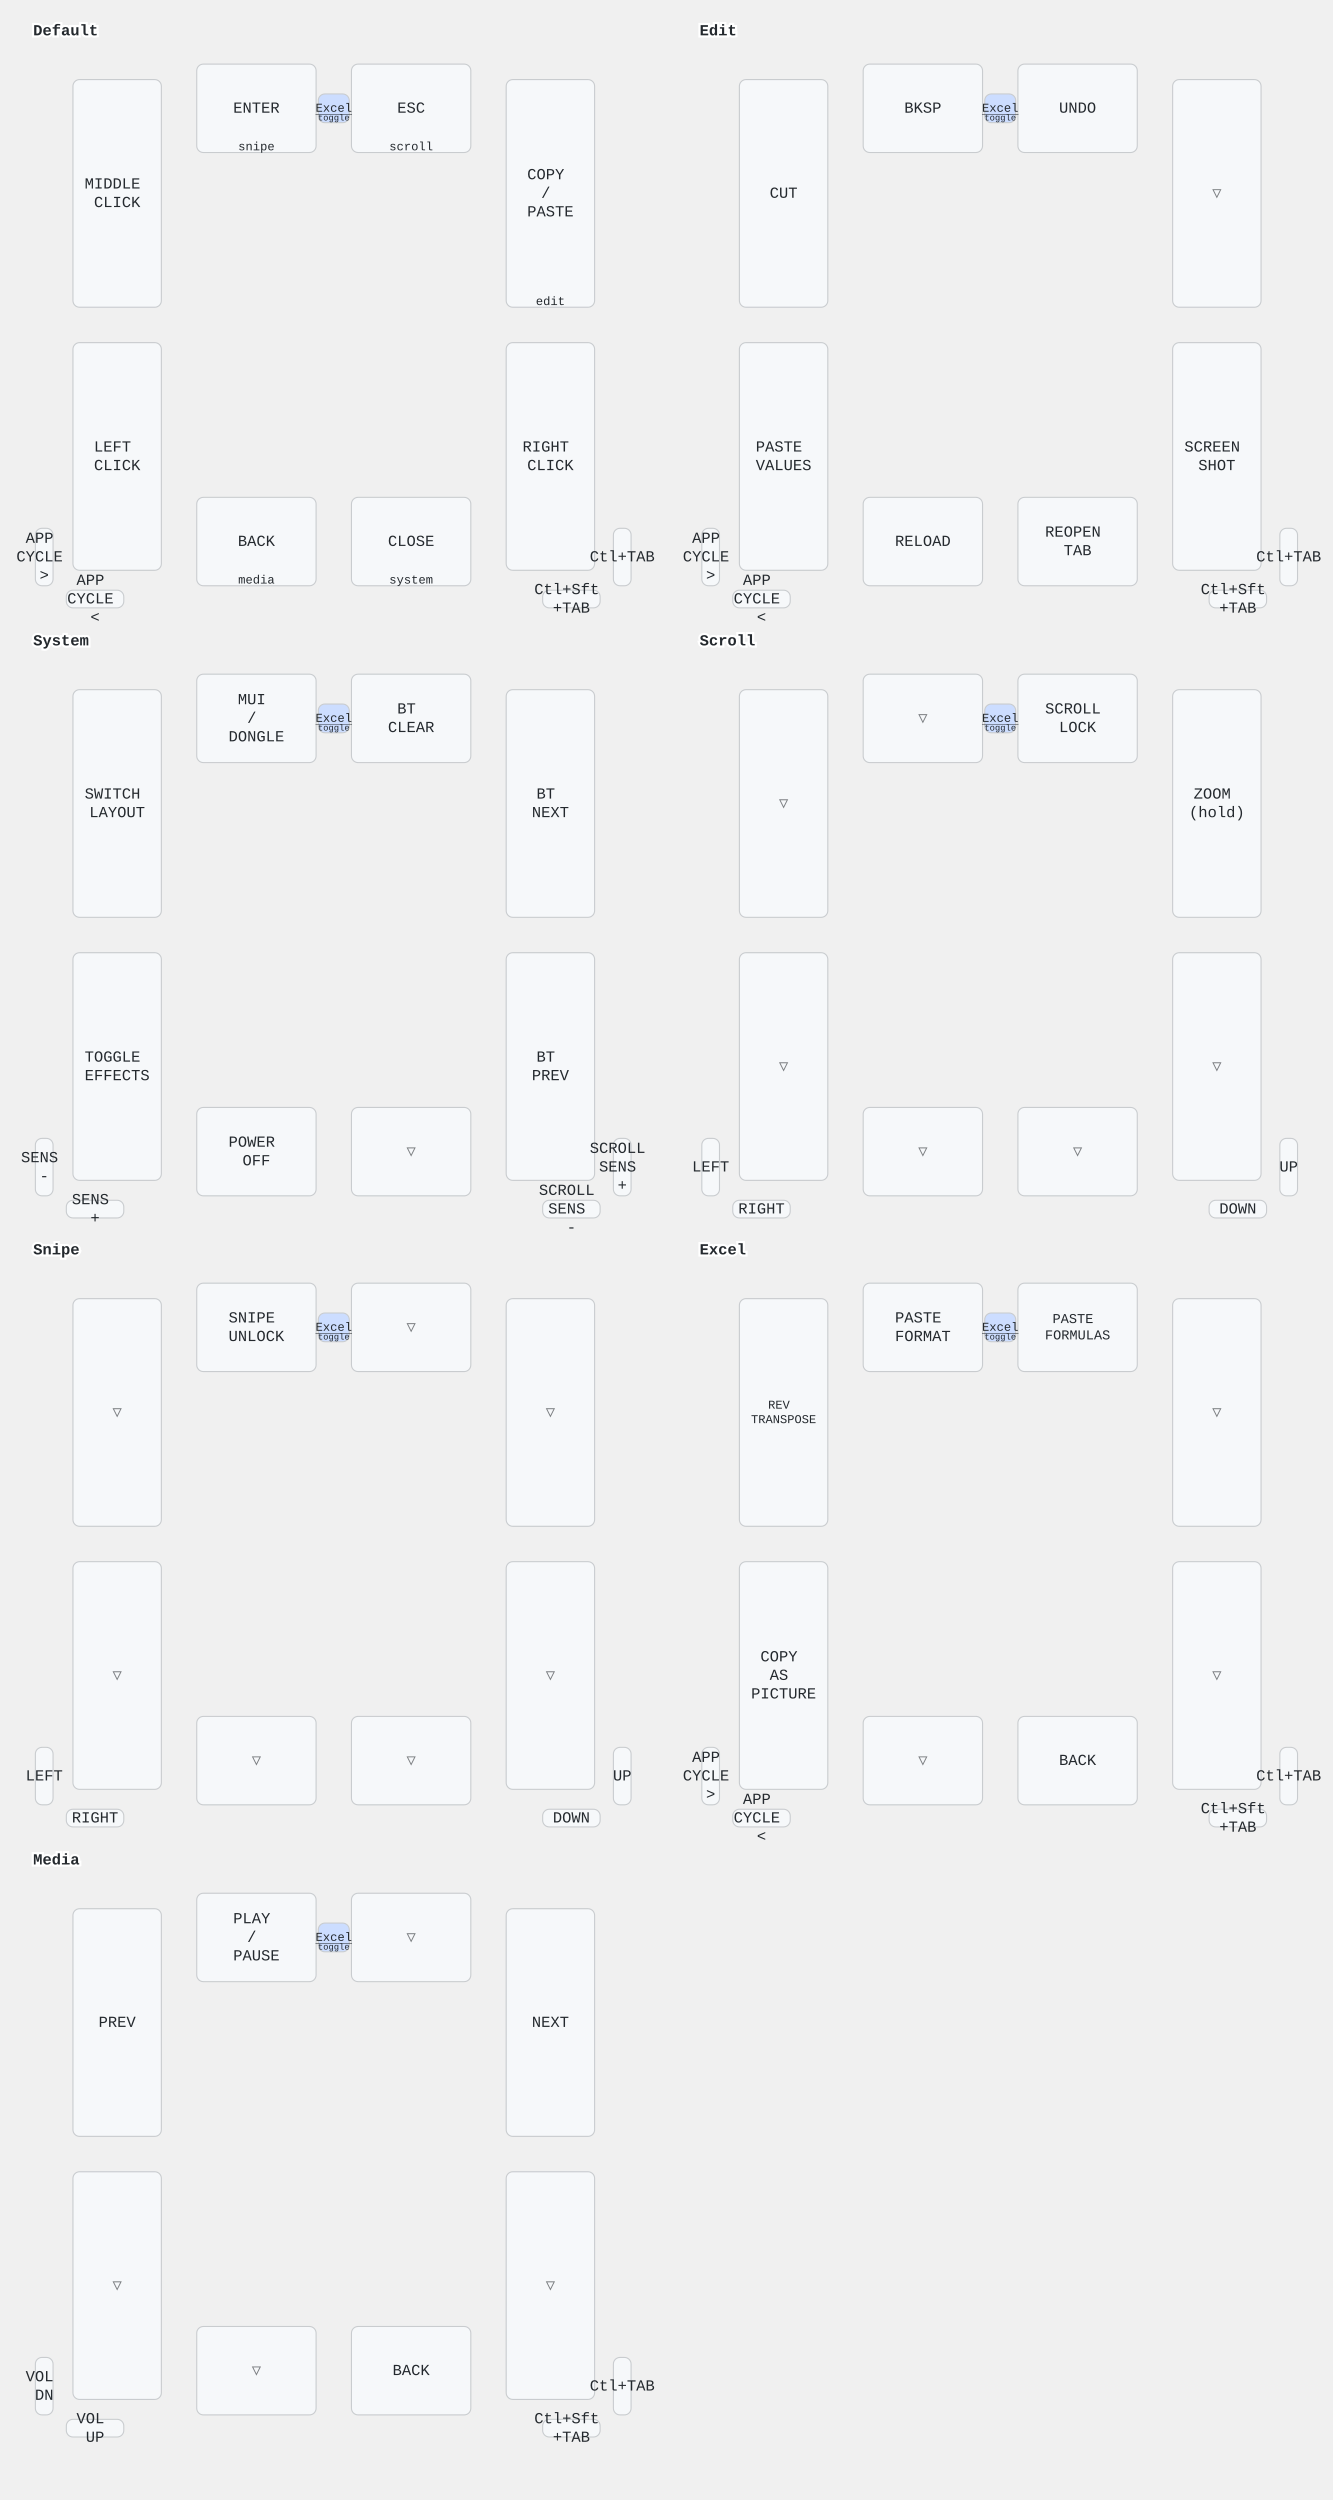
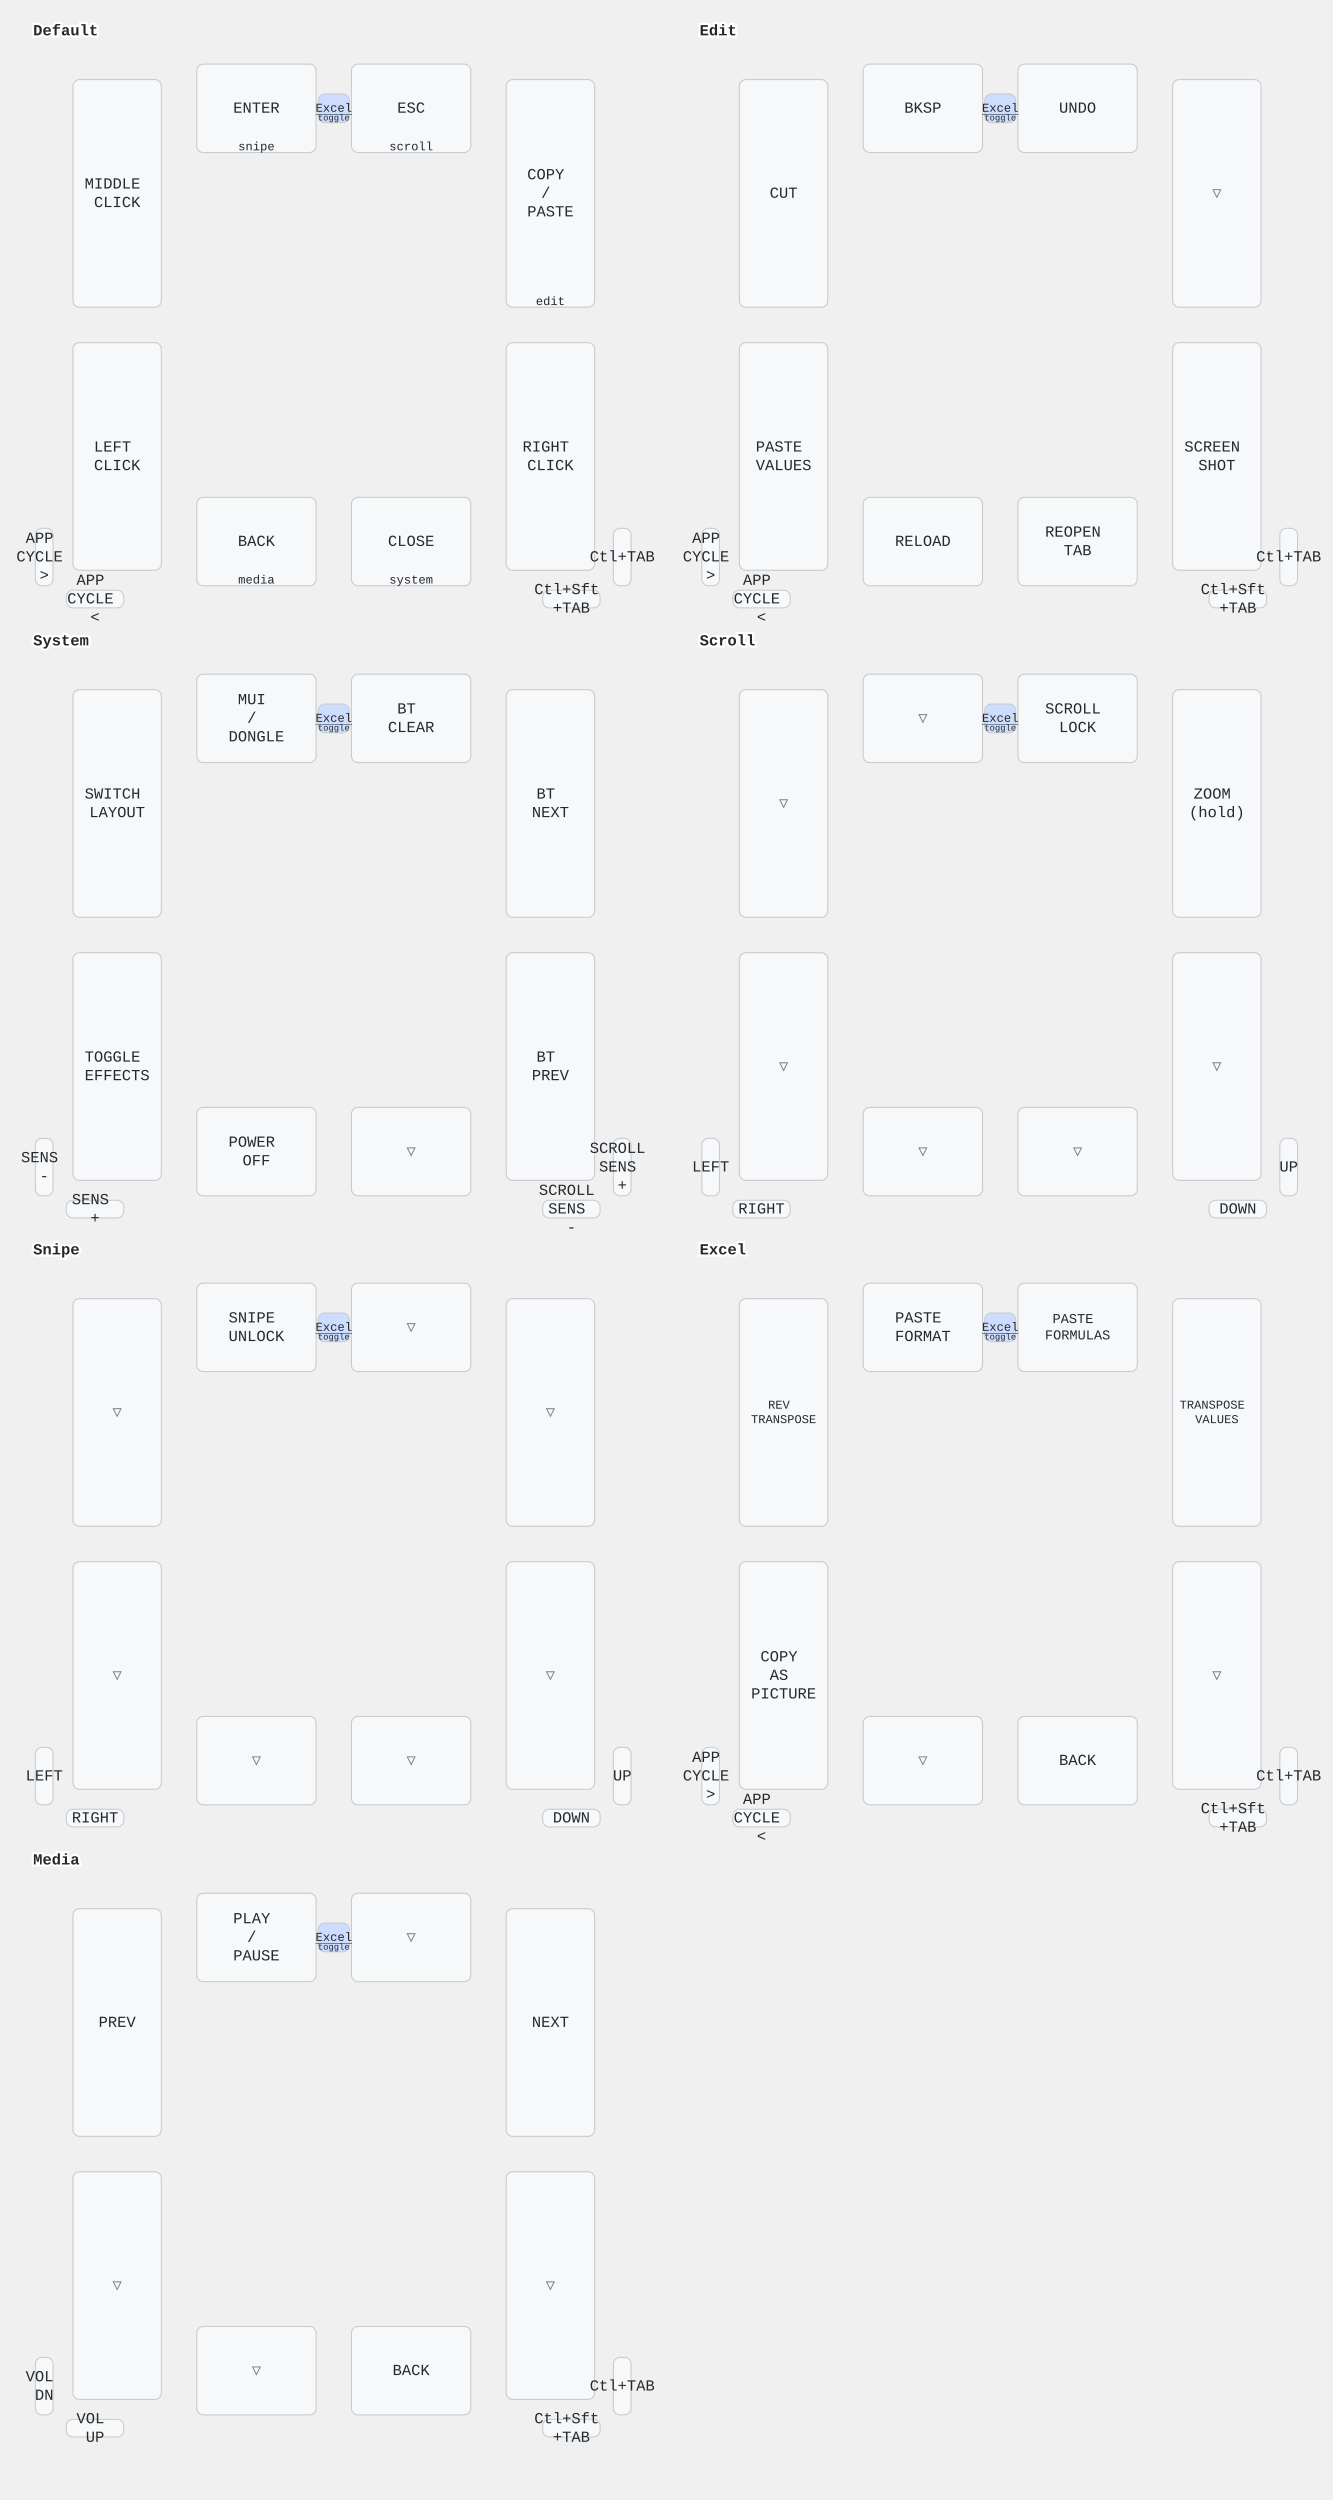
<svg xmlns="http://www.w3.org/2000/svg" width="1206" height="2262" viewBox="0 0 1206 2262" class="keymap">
  <style>/* inherit to force styles through use tags */
svg path {
    fill: inherit;
}

/* font and background color specifications */
svg.keymap {
    font-family: SFMono-Regular,Consolas,Liberation Mono,Menlo,monospace;
    font-size: 14px;
    font-kerning: normal;
    text-rendering: optimizeLegibility;
    fill: #24292e;
}

/* default key styling */
rect.key {
    fill: #f6f8fa;
}

rect.key, rect.combo {
    stroke: #c9cccf;
    stroke-width: 1;
}

/* default key side styling, only used is draw_key_sides is set */
rect.side {
    filter: brightness(90%);
}

/* color accent for combo boxes */
rect.combo, rect.combo-separate {
    fill: #cdf;
}

/* color accent for held keys */
rect.held, rect.combo.held {
    fill: #fdd;
}

/* color accent for ghost (optional) keys */
rect.ghost, rect.combo.ghost {
    stroke-dasharray: 4, 4;
    stroke-width: 2;
}

text {
    text-anchor: middle;
    dominant-baseline: middle;
}

/* styling for layer labels */
text.label {
    font-weight: bold;
    text-anchor: start;
    stroke: white;
    stroke-width: 4;
    paint-order: stroke;
}

/* styling for optional footer */
text.footer {
    text-anchor: end;
    dominant-baseline: auto;
    stroke: white;
    stroke-width: 4;
    paint-order: stroke;
}

/* styling for combo tap, and key non-tap label text */
text.combo, text.hold, text.shifted, text.left, text.right, text.tl, text.tr, text.bl, text.br {
    font-size: 11px;
}

text.hold, text.bl, text.br {
    text-anchor: middle;
    dominant-baseline: auto;
}

text.shifted, text.tl, text.tr {
    text-anchor: middle;
    dominant-baseline: hanging;
}

text.left, text.tl, text.bl {
    text-anchor: start;
}

text.right, text.tr, text.br {
    text-anchor: end;
}

text.layer-activator {
    text-decoration: underline;
}

/* styling for hold/shifted label text in combo box */
text.combo.hold, text.combo.shifted, text.combo.left, text.combo.right {
    font-size: 8px;
}

/* lighter symbol for transparent keys */
text.trans {
    fill: #7b7e81;
}

/* styling for combo dendrons */
path.combo {
    stroke-width: 1;
    stroke: gray;
    fill: none;
}

/* Start Tabler Icons Cleanup */
/* cannot use height/width with glyphs */
.icon-tabler &gt; path {
    fill: inherit;
    stroke: inherit;
    stroke-width: 2;
}
/* hide tabler's default box */
.icon-tabler &gt; path[stroke="none"][fill="none"] {
    visibility: hidden;
}
/* End Tabler Icons Cleanup */
</style>
  <g transform="translate(30, 0)" class="layer-Default">
    <text x="0" y="28" class="label" id="Default">Default</text>
    <g transform="translate(0, 56)">
      <g transform="translate(202, 42)" class="key keypos-0">
        <rect rx="6" ry="6" x="-54" y="-40" width="108" height="80" class="key" />
        <text x="0" y="0" class="key tap">ENTER</text>
        <text x="0" y="38" class="key hold">snipe</text>
      </g>
      <g transform="translate(342, 42)" class="key keypos-1">
        <rect rx="6" ry="6" x="-54" y="-40" width="108" height="80" class="key" />
        <text x="0" y="0" class="key tap">ESC</text>
        <text x="0" y="38" class="key hold">scroll</text>
      </g>
      <g transform="translate(76, 119)" class="key keypos-2">
        <rect rx="6" ry="6" x="-40" y="-103" width="80" height="206" class="key" />
        <text x="0" y="0" class="key tap">
          <tspan x="0" dy="-0.6em">MIDDLE</tspan>
          <tspan x="0" dy="1.2em">CLICK</tspan>
        </text>
      </g>
      <g transform="translate(468, 119)" class="key keypos-3">
        <rect rx="6" ry="6" x="-40" y="-103" width="80" height="206" class="key" />
        <text x="0" y="0" class="key tap">
          <tspan x="0" dy="-1.2em">COPY</tspan>
          <tspan x="0" dy="1.2em">/</tspan>
          <tspan x="0" dy="1.2em">PASTE</tspan>
        </text>
        <text x="0" y="101" class="key hold">edit</text>
      </g>
      <g transform="translate(76, 357)" class="key keypos-4">
        <rect rx="6" ry="6" x="-40" y="-103" width="80" height="206" class="key" />
        <text x="0" y="0" class="key tap">
          <tspan x="0" dy="-0.6em">LEFT</tspan>
          <tspan x="0" dy="1.2em">CLICK</tspan>
        </text>
      </g>
      <g transform="translate(468, 357)" class="key keypos-5">
        <rect rx="6" ry="6" x="-40" y="-103" width="80" height="206" class="key" />
        <text x="0" y="0" class="key tap">
          <tspan x="0" dy="-0.6em">RIGHT</tspan>
          <tspan x="0" dy="1.2em">CLICK</tspan>
        </text>
      </g>
      <g transform="translate(202, 434)" class="key keypos-6">
        <rect rx="6" ry="6" x="-54" y="-40" width="108" height="80" class="key" />
        <text x="0" y="0" class="key tap">BACK</text>
        <text x="0" y="38" class="key hold">media</text>
      </g>
      <g transform="translate(342, 434)" class="key keypos-7">
        <rect rx="6" ry="6" x="-54" y="-40" width="108" height="80" class="key" />
        <text x="0" y="0" class="key tap">CLOSE</text>
        <text x="0" y="38" class="key hold">system</text>
      </g>
      <g transform="translate(10, 448)" class="key keypos-8">
        <rect rx="6" ry="6" x="-8" y="-26" width="16" height="52" class="key" />
        <text x="0" y="0" class="key tap">
          <tspan x="0" dy="-1.2em">APP</tspan>
          <tspan x="0" dy="1.2em">CYCLE</tspan>
          <tspan x="0" dy="1.2em">&gt;</tspan>
        </text>
      </g>
      <g transform="translate(533, 448)" class="key keypos-9">
        <rect rx="6" ry="6" x="-8" y="-26" width="16" height="52" class="key" />
        <text x="0" y="0" class="key tap">Ctl+TAB</text>
      </g>
      <g transform="translate(56, 486)" class="key keypos-10">
        <rect rx="6" ry="6" x="-26" y="-8" width="52" height="16" class="key" />
        <text x="0" y="0" class="key tap">
          <tspan x="0" dy="-1.2em">APP</tspan>
          <tspan x="0" dy="1.2em">CYCLE</tspan>
          <tspan x="0" dy="1.2em">&lt;</tspan>
        </text>
      </g>
      <g transform="translate(487, 486)" class="key keypos-11">
        <rect rx="6" ry="6" x="-26" y="-8" width="52" height="16" class="key" />
        <text x="0" y="0" class="key tap">
          <tspan x="0" dy="-0.6em">Ctl+Sft</tspan>
          <tspan x="0" dy="1.2em">+TAB</tspan>
        </text>
      </g>
      <g class="combo combopos-0">
        <rect rx="6" ry="6" x="258" y="29" width="28" height="26" class="combo" />
        <a href="#Excel">
          <text x="272" y="42" class="combo tap layer-activator">Excel</text>
        </a>
        <text x="272" y="53" class="combo hold">toggle</text>
      </g>
    </g>
  </g>
  <g transform="translate(633, 0)" class="layer-Edit">
    <text x="0" y="28" class="label" id="Edit">Edit</text>
    <g transform="translate(0, 56)">
      <g transform="translate(202, 42)" class="key keypos-0">
        <rect rx="6" ry="6" x="-54" y="-40" width="108" height="80" class="key" />
        <text x="0" y="0" class="key tap">BKSP</text>
      </g>
      <g transform="translate(342, 42)" class="key keypos-1">
        <rect rx="6" ry="6" x="-54" y="-40" width="108" height="80" class="key" />
        <text x="0" y="0" class="key tap">UNDO</text>
      </g>
      <g transform="translate(76, 119)" class="key keypos-2">
        <rect rx="6" ry="6" x="-40" y="-103" width="80" height="206" class="key" />
        <text x="0" y="0" class="key tap">CUT</text>
      </g>
      <g transform="translate(468, 119)" class="key trans keypos-3">
        <rect rx="6" ry="6" x="-40" y="-103" width="80" height="206" class="key trans" />
        <text x="0" y="0" class="key trans tap">▽</text>
      </g>
      <g transform="translate(76, 357)" class="key keypos-4">
        <rect rx="6" ry="6" x="-40" y="-103" width="80" height="206" class="key" />
        <text x="0" y="0" class="key tap">
          <tspan x="0" dy="-0.6em">PASTE</tspan>
          <tspan x="0" dy="1.2em">VALUES</tspan>
        </text>
      </g>
      <g transform="translate(468, 357)" class="key keypos-5">
        <rect rx="6" ry="6" x="-40" y="-103" width="80" height="206" class="key" />
        <text x="0" y="0" class="key tap">
          <tspan x="0" dy="-0.6em">SCREEN</tspan>
          <tspan x="0" dy="1.2em">SHOT</tspan>
        </text>
      </g>
      <g transform="translate(202, 434)" class="key keypos-6">
        <rect rx="6" ry="6" x="-54" y="-40" width="108" height="80" class="key" />
        <text x="0" y="0" class="key tap">RELOAD</text>
      </g>
      <g transform="translate(342, 434)" class="key keypos-7">
        <rect rx="6" ry="6" x="-54" y="-40" width="108" height="80" class="key" />
        <text x="0" y="0" class="key tap">
          <tspan x="0" dy="-0.6em">REOPEN</tspan>
          <tspan x="0" dy="1.2em">TAB</tspan>
        </text>
      </g>
      <g transform="translate(10, 448)" class="key keypos-8">
        <rect rx="6" ry="6" x="-8" y="-26" width="16" height="52" class="key" />
        <text x="0" y="0" class="key tap">
          <tspan x="0" dy="-1.2em">APP</tspan>
          <tspan x="0" dy="1.2em">CYCLE</tspan>
          <tspan x="0" dy="1.2em">&gt;</tspan>
        </text>
      </g>
      <g transform="translate(533, 448)" class="key keypos-9">
        <rect rx="6" ry="6" x="-8" y="-26" width="16" height="52" class="key" />
        <text x="0" y="0" class="key tap">Ctl+TAB</text>
      </g>
      <g transform="translate(56, 486)" class="key keypos-10">
        <rect rx="6" ry="6" x="-26" y="-8" width="52" height="16" class="key" />
        <text x="0" y="0" class="key tap">
          <tspan x="0" dy="-1.2em">APP</tspan>
          <tspan x="0" dy="1.2em">CYCLE</tspan>
          <tspan x="0" dy="1.2em">&lt;</tspan>
        </text>
      </g>
      <g transform="translate(487, 486)" class="key keypos-11">
        <rect rx="6" ry="6" x="-26" y="-8" width="52" height="16" class="key" />
        <text x="0" y="0" class="key tap">
          <tspan x="0" dy="-0.6em">Ctl+Sft</tspan>
          <tspan x="0" dy="1.2em">+TAB</tspan>
        </text>
      </g>
      <g class="combo combopos-0">
        <rect rx="6" ry="6" x="258" y="29" width="28" height="26" class="combo" />
        <a href="#Excel">
          <text x="272" y="42" class="combo tap layer-activator">Excel</text>
        </a>
        <text x="272" y="53" class="combo hold">toggle</text>
      </g>
    </g>
  </g>
  <g transform="translate(30, 552)" class="layer-System">
    <text x="0" y="28" class="label" id="System">System</text>
    <g transform="translate(0, 56)">
      <g transform="translate(202, 42)" class="key keypos-0">
        <rect rx="6" ry="6" x="-54" y="-40" width="108" height="80" class="key" />
        <text x="0" y="0" class="key tap">
          <tspan x="0" dy="-1.2em">MUI</tspan>
          <tspan x="0" dy="1.2em">/</tspan>
          <tspan x="0" dy="1.2em">DONGLE</tspan>
        </text>
      </g>
      <g transform="translate(342, 42)" class="key keypos-1">
        <rect rx="6" ry="6" x="-54" y="-40" width="108" height="80" class="key" />
        <text x="0" y="0" class="key tap">
          <tspan x="0" dy="-0.6em">BT</tspan>
          <tspan x="0" dy="1.2em">CLEAR</tspan>
        </text>
      </g>
      <g transform="translate(76, 119)" class="key keypos-2">
        <rect rx="6" ry="6" x="-40" y="-103" width="80" height="206" class="key" />
        <text x="0" y="0" class="key tap">
          <tspan x="0" dy="-0.6em">SWITCH</tspan>
          <tspan x="0" dy="1.2em">LAYOUT</tspan>
        </text>
      </g>
      <g transform="translate(468, 119)" class="key keypos-3">
        <rect rx="6" ry="6" x="-40" y="-103" width="80" height="206" class="key" />
        <text x="0" y="0" class="key tap">
          <tspan x="0" dy="-0.6em">BT</tspan>
          <tspan x="0" dy="1.2em">NEXT</tspan>
        </text>
      </g>
      <g transform="translate(76, 357)" class="key keypos-4">
        <rect rx="6" ry="6" x="-40" y="-103" width="80" height="206" class="key" />
        <text x="0" y="0" class="key tap">
          <tspan x="0" dy="-0.6em">TOGGLE</tspan>
          <tspan x="0" dy="1.2em">EFFECTS</tspan>
        </text>
      </g>
      <g transform="translate(468, 357)" class="key keypos-5">
        <rect rx="6" ry="6" x="-40" y="-103" width="80" height="206" class="key" />
        <text x="0" y="0" class="key tap">
          <tspan x="0" dy="-0.6em">BT</tspan>
          <tspan x="0" dy="1.2em">PREV</tspan>
        </text>
      </g>
      <g transform="translate(202, 434)" class="key keypos-6">
        <rect rx="6" ry="6" x="-54" y="-40" width="108" height="80" class="key" />
        <text x="0" y="0" class="key tap">
          <tspan x="0" dy="-0.6em">POWER</tspan>
          <tspan x="0" dy="1.2em">OFF</tspan>
        </text>
      </g>
      <g transform="translate(342, 434)" class="key trans keypos-7">
        <rect rx="6" ry="6" x="-54" y="-40" width="108" height="80" class="key trans" />
        <text x="0" y="0" class="key trans tap">▽</text>
      </g>
      <g transform="translate(10, 448)" class="key keypos-8">
        <rect rx="6" ry="6" x="-8" y="-26" width="16" height="52" class="key" />
        <text x="0" y="0" class="key tap">
          <tspan x="0" dy="-0.6em">SENS</tspan>
          <tspan x="0" dy="1.2em">-</tspan>
        </text>
      </g>
      <g transform="translate(533, 448)" class="key keypos-9">
        <rect rx="6" ry="6" x="-8" y="-26" width="16" height="52" class="key" />
        <text x="0" y="0" class="key tap">
          <tspan x="0" dy="-1.2em">SCROLL</tspan>
          <tspan x="0" dy="1.2em">SENS</tspan>
          <tspan x="0" dy="1.2em">+</tspan>
        </text>
      </g>
      <g transform="translate(56, 486)" class="key keypos-10">
        <rect rx="6" ry="6" x="-26" y="-8" width="52" height="16" class="key" />
        <text x="0" y="0" class="key tap">
          <tspan x="0" dy="-0.6em">SENS</tspan>
          <tspan x="0" dy="1.2em">+</tspan>
        </text>
      </g>
      <g transform="translate(487, 486)" class="key keypos-11">
        <rect rx="6" ry="6" x="-26" y="-8" width="52" height="16" class="key" />
        <text x="0" y="0" class="key tap">
          <tspan x="0" dy="-1.2em">SCROLL</tspan>
          <tspan x="0" dy="1.2em">SENS</tspan>
          <tspan x="0" dy="1.2em">-</tspan>
        </text>
      </g>
      <g class="combo combopos-0">
        <rect rx="6" ry="6" x="258" y="29" width="28" height="26" class="combo" />
        <a href="#Excel">
          <text x="272" y="42" class="combo tap layer-activator">Excel</text>
        </a>
        <text x="272" y="53" class="combo hold">toggle</text>
      </g>
    </g>
  </g>
  <g transform="translate(633, 552)" class="layer-Scroll">
    <text x="0" y="28" class="label" id="Scroll">Scroll</text>
    <g transform="translate(0, 56)">
      <g transform="translate(202, 42)" class="key trans keypos-0">
        <rect rx="6" ry="6" x="-54" y="-40" width="108" height="80" class="key trans" />
        <text x="0" y="0" class="key trans tap">▽</text>
      </g>
      <g transform="translate(342, 42)" class="key keypos-1">
        <rect rx="6" ry="6" x="-54" y="-40" width="108" height="80" class="key" />
        <text x="0" y="0" class="key tap">
          <tspan x="0" dy="-0.6em">SCROLL</tspan>
          <tspan x="0" dy="1.2em">LOCK</tspan>
        </text>
      </g>
      <g transform="translate(76, 119)" class="key trans keypos-2">
        <rect rx="6" ry="6" x="-40" y="-103" width="80" height="206" class="key trans" />
        <text x="0" y="0" class="key trans tap">▽</text>
      </g>
      <g transform="translate(468, 119)" class="key keypos-3">
        <rect rx="6" ry="6" x="-40" y="-103" width="80" height="206" class="key" />
        <text x="0" y="0" class="key tap">
          <tspan x="0" dy="-0.6em">ZOOM</tspan>
          <tspan x="0" dy="1.2em">(hold)</tspan>
        </text>
      </g>
      <g transform="translate(76, 357)" class="key trans keypos-4">
        <rect rx="6" ry="6" x="-40" y="-103" width="80" height="206" class="key trans" />
        <text x="0" y="0" class="key trans tap">▽</text>
      </g>
      <g transform="translate(468, 357)" class="key trans keypos-5">
        <rect rx="6" ry="6" x="-40" y="-103" width="80" height="206" class="key trans" />
        <text x="0" y="0" class="key trans tap">▽</text>
      </g>
      <g transform="translate(202, 434)" class="key trans keypos-6">
        <rect rx="6" ry="6" x="-54" y="-40" width="108" height="80" class="key trans" />
        <text x="0" y="0" class="key trans tap">▽</text>
      </g>
      <g transform="translate(342, 434)" class="key trans keypos-7">
        <rect rx="6" ry="6" x="-54" y="-40" width="108" height="80" class="key trans" />
        <text x="0" y="0" class="key trans tap">▽</text>
      </g>
      <g transform="translate(10, 448)" class="key keypos-8">
        <rect rx="6" ry="6" x="-8" y="-26" width="16" height="52" class="key" />
        <text x="0" y="0" class="key tap">LEFT</text>
      </g>
      <g transform="translate(533, 448)" class="key keypos-9">
        <rect rx="6" ry="6" x="-8" y="-26" width="16" height="52" class="key" />
        <text x="0" y="0" class="key tap">UP</text>
      </g>
      <g transform="translate(56, 486)" class="key keypos-10">
        <rect rx="6" ry="6" x="-26" y="-8" width="52" height="16" class="key" />
        <text x="0" y="0" class="key tap">RIGHT</text>
      </g>
      <g transform="translate(487, 486)" class="key keypos-11">
        <rect rx="6" ry="6" x="-26" y="-8" width="52" height="16" class="key" />
        <text x="0" y="0" class="key tap">DOWN</text>
      </g>
      <g class="combo combopos-0">
        <rect rx="6" ry="6" x="258" y="29" width="28" height="26" class="combo" />
        <a href="#Excel">
          <text x="272" y="42" class="combo tap layer-activator">Excel</text>
        </a>
        <text x="272" y="53" class="combo hold">toggle</text>
      </g>
    </g>
  </g>
  <g transform="translate(30, 1103)" class="layer-Snipe">
    <text x="0" y="28" class="label" id="Snipe">Snipe</text>
    <g transform="translate(0, 56)">
      <g transform="translate(202, 42)" class="key keypos-0">
        <rect rx="6" ry="6" x="-54" y="-40" width="108" height="80" class="key" />
        <text x="0" y="0" class="key tap">
          <tspan x="0" dy="-0.6em">SNIPE</tspan>
          <tspan x="0" dy="1.2em">UNLOCK</tspan>
        </text>
      </g>
      <g transform="translate(342, 42)" class="key trans keypos-1">
        <rect rx="6" ry="6" x="-54" y="-40" width="108" height="80" class="key trans" />
        <text x="0" y="0" class="key trans tap">▽</text>
      </g>
      <g transform="translate(76, 119)" class="key trans keypos-2">
        <rect rx="6" ry="6" x="-40" y="-103" width="80" height="206" class="key trans" />
        <text x="0" y="0" class="key trans tap">▽</text>
      </g>
      <g transform="translate(468, 119)" class="key trans keypos-3">
        <rect rx="6" ry="6" x="-40" y="-103" width="80" height="206" class="key trans" />
        <text x="0" y="0" class="key trans tap">▽</text>
      </g>
      <g transform="translate(76, 357)" class="key trans keypos-4">
        <rect rx="6" ry="6" x="-40" y="-103" width="80" height="206" class="key trans" />
        <text x="0" y="0" class="key trans tap">▽</text>
      </g>
      <g transform="translate(468, 357)" class="key trans keypos-5">
        <rect rx="6" ry="6" x="-40" y="-103" width="80" height="206" class="key trans" />
        <text x="0" y="0" class="key trans tap">▽</text>
      </g>
      <g transform="translate(202, 434)" class="key trans keypos-6">
        <rect rx="6" ry="6" x="-54" y="-40" width="108" height="80" class="key trans" />
        <text x="0" y="0" class="key trans tap">▽</text>
      </g>
      <g transform="translate(342, 434)" class="key trans keypos-7">
        <rect rx="6" ry="6" x="-54" y="-40" width="108" height="80" class="key trans" />
        <text x="0" y="0" class="key trans tap">▽</text>
      </g>
      <g transform="translate(10, 448)" class="key keypos-8">
        <rect rx="6" ry="6" x="-8" y="-26" width="16" height="52" class="key" />
        <text x="0" y="0" class="key tap">LEFT</text>
      </g>
      <g transform="translate(533, 448)" class="key keypos-9">
        <rect rx="6" ry="6" x="-8" y="-26" width="16" height="52" class="key" />
        <text x="0" y="0" class="key tap">UP</text>
      </g>
      <g transform="translate(56, 486)" class="key keypos-10">
        <rect rx="6" ry="6" x="-26" y="-8" width="52" height="16" class="key" />
        <text x="0" y="0" class="key tap">RIGHT</text>
      </g>
      <g transform="translate(487, 486)" class="key keypos-11">
        <rect rx="6" ry="6" x="-26" y="-8" width="52" height="16" class="key" />
        <text x="0" y="0" class="key tap">DOWN</text>
      </g>
      <g class="combo combopos-0">
        <rect rx="6" ry="6" x="258" y="29" width="28" height="26" class="combo" />
        <a href="#Excel">
          <text x="272" y="42" class="combo tap layer-activator">Excel</text>
        </a>
        <text x="272" y="53" class="combo hold">toggle</text>
      </g>
    </g>
  </g>
  <g transform="translate(633, 1103)" class="layer-Excel">
    <text x="0" y="28" class="label" id="Excel">Excel</text>
    <g transform="translate(0, 56)">
      <g transform="translate(202, 42)" class="key keypos-0">
        <rect rx="6" ry="6" x="-54" y="-40" width="108" height="80" class="key" />
        <text x="0" y="0" class="key tap">
          <tspan x="0" dy="-0.6em">PASTE</tspan>
          <tspan x="0" dy="1.2em">FORMAT</tspan>
        </text>
      </g>
      <g transform="translate(342, 42)" class="key keypos-1">
        <rect rx="6" ry="6" x="-54" y="-40" width="108" height="80" class="key" />
        <text x="0" y="0" class="key tap">
          <tspan x="0" dy="-0.6em" style="font-size: 88%">PASTE</tspan>
          <tspan x="0" dy="1.2em" style="font-size: 88%">FORMULAS</tspan>
        </text>
      </g>
      <g transform="translate(76, 119)" class="key keypos-2">
        <rect rx="6" ry="6" x="-40" y="-103" width="80" height="206" class="key" />
        <text x="0" y="0" class="key tap">
          <tspan x="0" dy="-0.6em" style="font-size: 78%">REV</tspan>
          <tspan x="0" dy="1.2em" style="font-size: 78%">TRANSPOSE</tspan>
        </text>
      </g>
-       <g transform="translate(468, 119)" class="key trans keypos-3">
-         <rect rx="6" ry="6" x="-40" y="-103" width="80" height="206" class="key trans" />
-         <text x="0" y="0" class="key trans tap">▽</text>
+       <g transform="translate(468, 119)" class="key keypos-3">
+         <rect rx="6" ry="6" x="-40" y="-103" width="80" height="206" class="key" />
+         <text x="0" y="0" class="key tap">
+           <tspan x="0" dy="-0.6em" style="font-size: 78%">TRANSPOSE</tspan>
+           <tspan x="0" dy="1.2em" style="font-size: 78%">VALUES</tspan>
+         </text>
      </g>
      <g transform="translate(76, 357)" class="key keypos-4">
        <rect rx="6" ry="6" x="-40" y="-103" width="80" height="206" class="key" />
        <text x="0" y="0" class="key tap">
          <tspan x="0" dy="-1.2em">COPY</tspan>
          <tspan x="0" dy="1.2em">AS</tspan>
          <tspan x="0" dy="1.2em">PICTURE</tspan>
        </text>
      </g>
      <g transform="translate(468, 357)" class="key trans keypos-5">
        <rect rx="6" ry="6" x="-40" y="-103" width="80" height="206" class="key trans" />
        <text x="0" y="0" class="key trans tap">▽</text>
      </g>
      <g transform="translate(202, 434)" class="key trans keypos-6">
        <rect rx="6" ry="6" x="-54" y="-40" width="108" height="80" class="key trans" />
        <text x="0" y="0" class="key trans tap">▽</text>
      </g>
      <g transform="translate(342, 434)" class="key keypos-7">
        <rect rx="6" ry="6" x="-54" y="-40" width="108" height="80" class="key" />
        <text x="0" y="0" class="key tap">BACK</text>
      </g>
      <g transform="translate(10, 448)" class="key keypos-8">
        <rect rx="6" ry="6" x="-8" y="-26" width="16" height="52" class="key" />
        <text x="0" y="0" class="key tap">
          <tspan x="0" dy="-1.2em">APP</tspan>
          <tspan x="0" dy="1.2em">CYCLE</tspan>
          <tspan x="0" dy="1.2em">&gt;</tspan>
        </text>
      </g>
      <g transform="translate(533, 448)" class="key keypos-9">
        <rect rx="6" ry="6" x="-8" y="-26" width="16" height="52" class="key" />
        <text x="0" y="0" class="key tap">Ctl+TAB</text>
      </g>
      <g transform="translate(56, 486)" class="key keypos-10">
        <rect rx="6" ry="6" x="-26" y="-8" width="52" height="16" class="key" />
        <text x="0" y="0" class="key tap">
          <tspan x="0" dy="-1.2em">APP</tspan>
          <tspan x="0" dy="1.2em">CYCLE</tspan>
          <tspan x="0" dy="1.2em">&lt;</tspan>
        </text>
      </g>
      <g transform="translate(487, 486)" class="key keypos-11">
        <rect rx="6" ry="6" x="-26" y="-8" width="52" height="16" class="key" />
        <text x="0" y="0" class="key tap">
          <tspan x="0" dy="-0.6em">Ctl+Sft</tspan>
          <tspan x="0" dy="1.2em">+TAB</tspan>
        </text>
      </g>
      <g class="combo combopos-0">
        <rect rx="6" ry="6" x="258" y="29" width="28" height="26" class="combo" />
        <a href="#Excel">
          <text x="272" y="42" class="combo tap layer-activator">Excel</text>
        </a>
        <text x="272" y="53" class="combo hold">toggle</text>
      </g>
    </g>
  </g>
  <g transform="translate(30, 1655)" class="layer-Media">
    <text x="0" y="28" class="label" id="Media">Media</text>
    <g transform="translate(0, 56)">
      <g transform="translate(202, 42)" class="key keypos-0">
        <rect rx="6" ry="6" x="-54" y="-40" width="108" height="80" class="key" />
        <text x="0" y="0" class="key tap">
          <tspan x="0" dy="-1.2em">PLAY</tspan>
          <tspan x="0" dy="1.2em">/</tspan>
          <tspan x="0" dy="1.2em">PAUSE</tspan>
        </text>
      </g>
      <g transform="translate(342, 42)" class="key trans keypos-1">
        <rect rx="6" ry="6" x="-54" y="-40" width="108" height="80" class="key trans" />
        <text x="0" y="0" class="key trans tap">▽</text>
      </g>
      <g transform="translate(76, 119)" class="key keypos-2">
        <rect rx="6" ry="6" x="-40" y="-103" width="80" height="206" class="key" />
        <text x="0" y="0" class="key tap">PREV</text>
      </g>
      <g transform="translate(468, 119)" class="key keypos-3">
        <rect rx="6" ry="6" x="-40" y="-103" width="80" height="206" class="key" />
        <text x="0" y="0" class="key tap">NEXT</text>
      </g>
      <g transform="translate(76, 357)" class="key trans keypos-4">
        <rect rx="6" ry="6" x="-40" y="-103" width="80" height="206" class="key trans" />
        <text x="0" y="0" class="key trans tap">▽</text>
      </g>
      <g transform="translate(468, 357)" class="key trans keypos-5">
        <rect rx="6" ry="6" x="-40" y="-103" width="80" height="206" class="key trans" />
        <text x="0" y="0" class="key trans tap">▽</text>
      </g>
      <g transform="translate(202, 434)" class="key trans keypos-6">
        <rect rx="6" ry="6" x="-54" y="-40" width="108" height="80" class="key trans" />
        <text x="0" y="0" class="key trans tap">▽</text>
      </g>
      <g transform="translate(342, 434)" class="key keypos-7">
        <rect rx="6" ry="6" x="-54" y="-40" width="108" height="80" class="key" />
        <text x="0" y="0" class="key tap">BACK</text>
      </g>
      <g transform="translate(10, 448)" class="key keypos-8">
        <rect rx="6" ry="6" x="-8" y="-26" width="16" height="52" class="key" />
        <text x="0" y="0" class="key tap">
          <tspan x="0" dy="-0.6em">VOL</tspan>
          <tspan x="0" dy="1.2em">DN</tspan>
        </text>
      </g>
      <g transform="translate(533, 448)" class="key keypos-9">
        <rect rx="6" ry="6" x="-8" y="-26" width="16" height="52" class="key" />
        <text x="0" y="0" class="key tap">Ctl+TAB</text>
      </g>
      <g transform="translate(56, 486)" class="key keypos-10">
        <rect rx="6" ry="6" x="-26" y="-8" width="52" height="16" class="key" />
        <text x="0" y="0" class="key tap">
          <tspan x="0" dy="-0.6em">VOL</tspan>
          <tspan x="0" dy="1.2em">UP</tspan>
        </text>
      </g>
      <g transform="translate(487, 486)" class="key keypos-11">
        <rect rx="6" ry="6" x="-26" y="-8" width="52" height="16" class="key" />
        <text x="0" y="0" class="key tap">
          <tspan x="0" dy="-0.6em">Ctl+Sft</tspan>
          <tspan x="0" dy="1.2em">+TAB</tspan>
        </text>
      </g>
      <g class="combo combopos-0">
        <rect rx="6" ry="6" x="258" y="29" width="28" height="26" class="combo" />
        <a href="#Excel">
          <text x="272" y="42" class="combo tap layer-activator">Excel</text>
        </a>
        <text x="272" y="53" class="combo hold">toggle</text>
      </g>
    </g>
  </g>
</svg>
